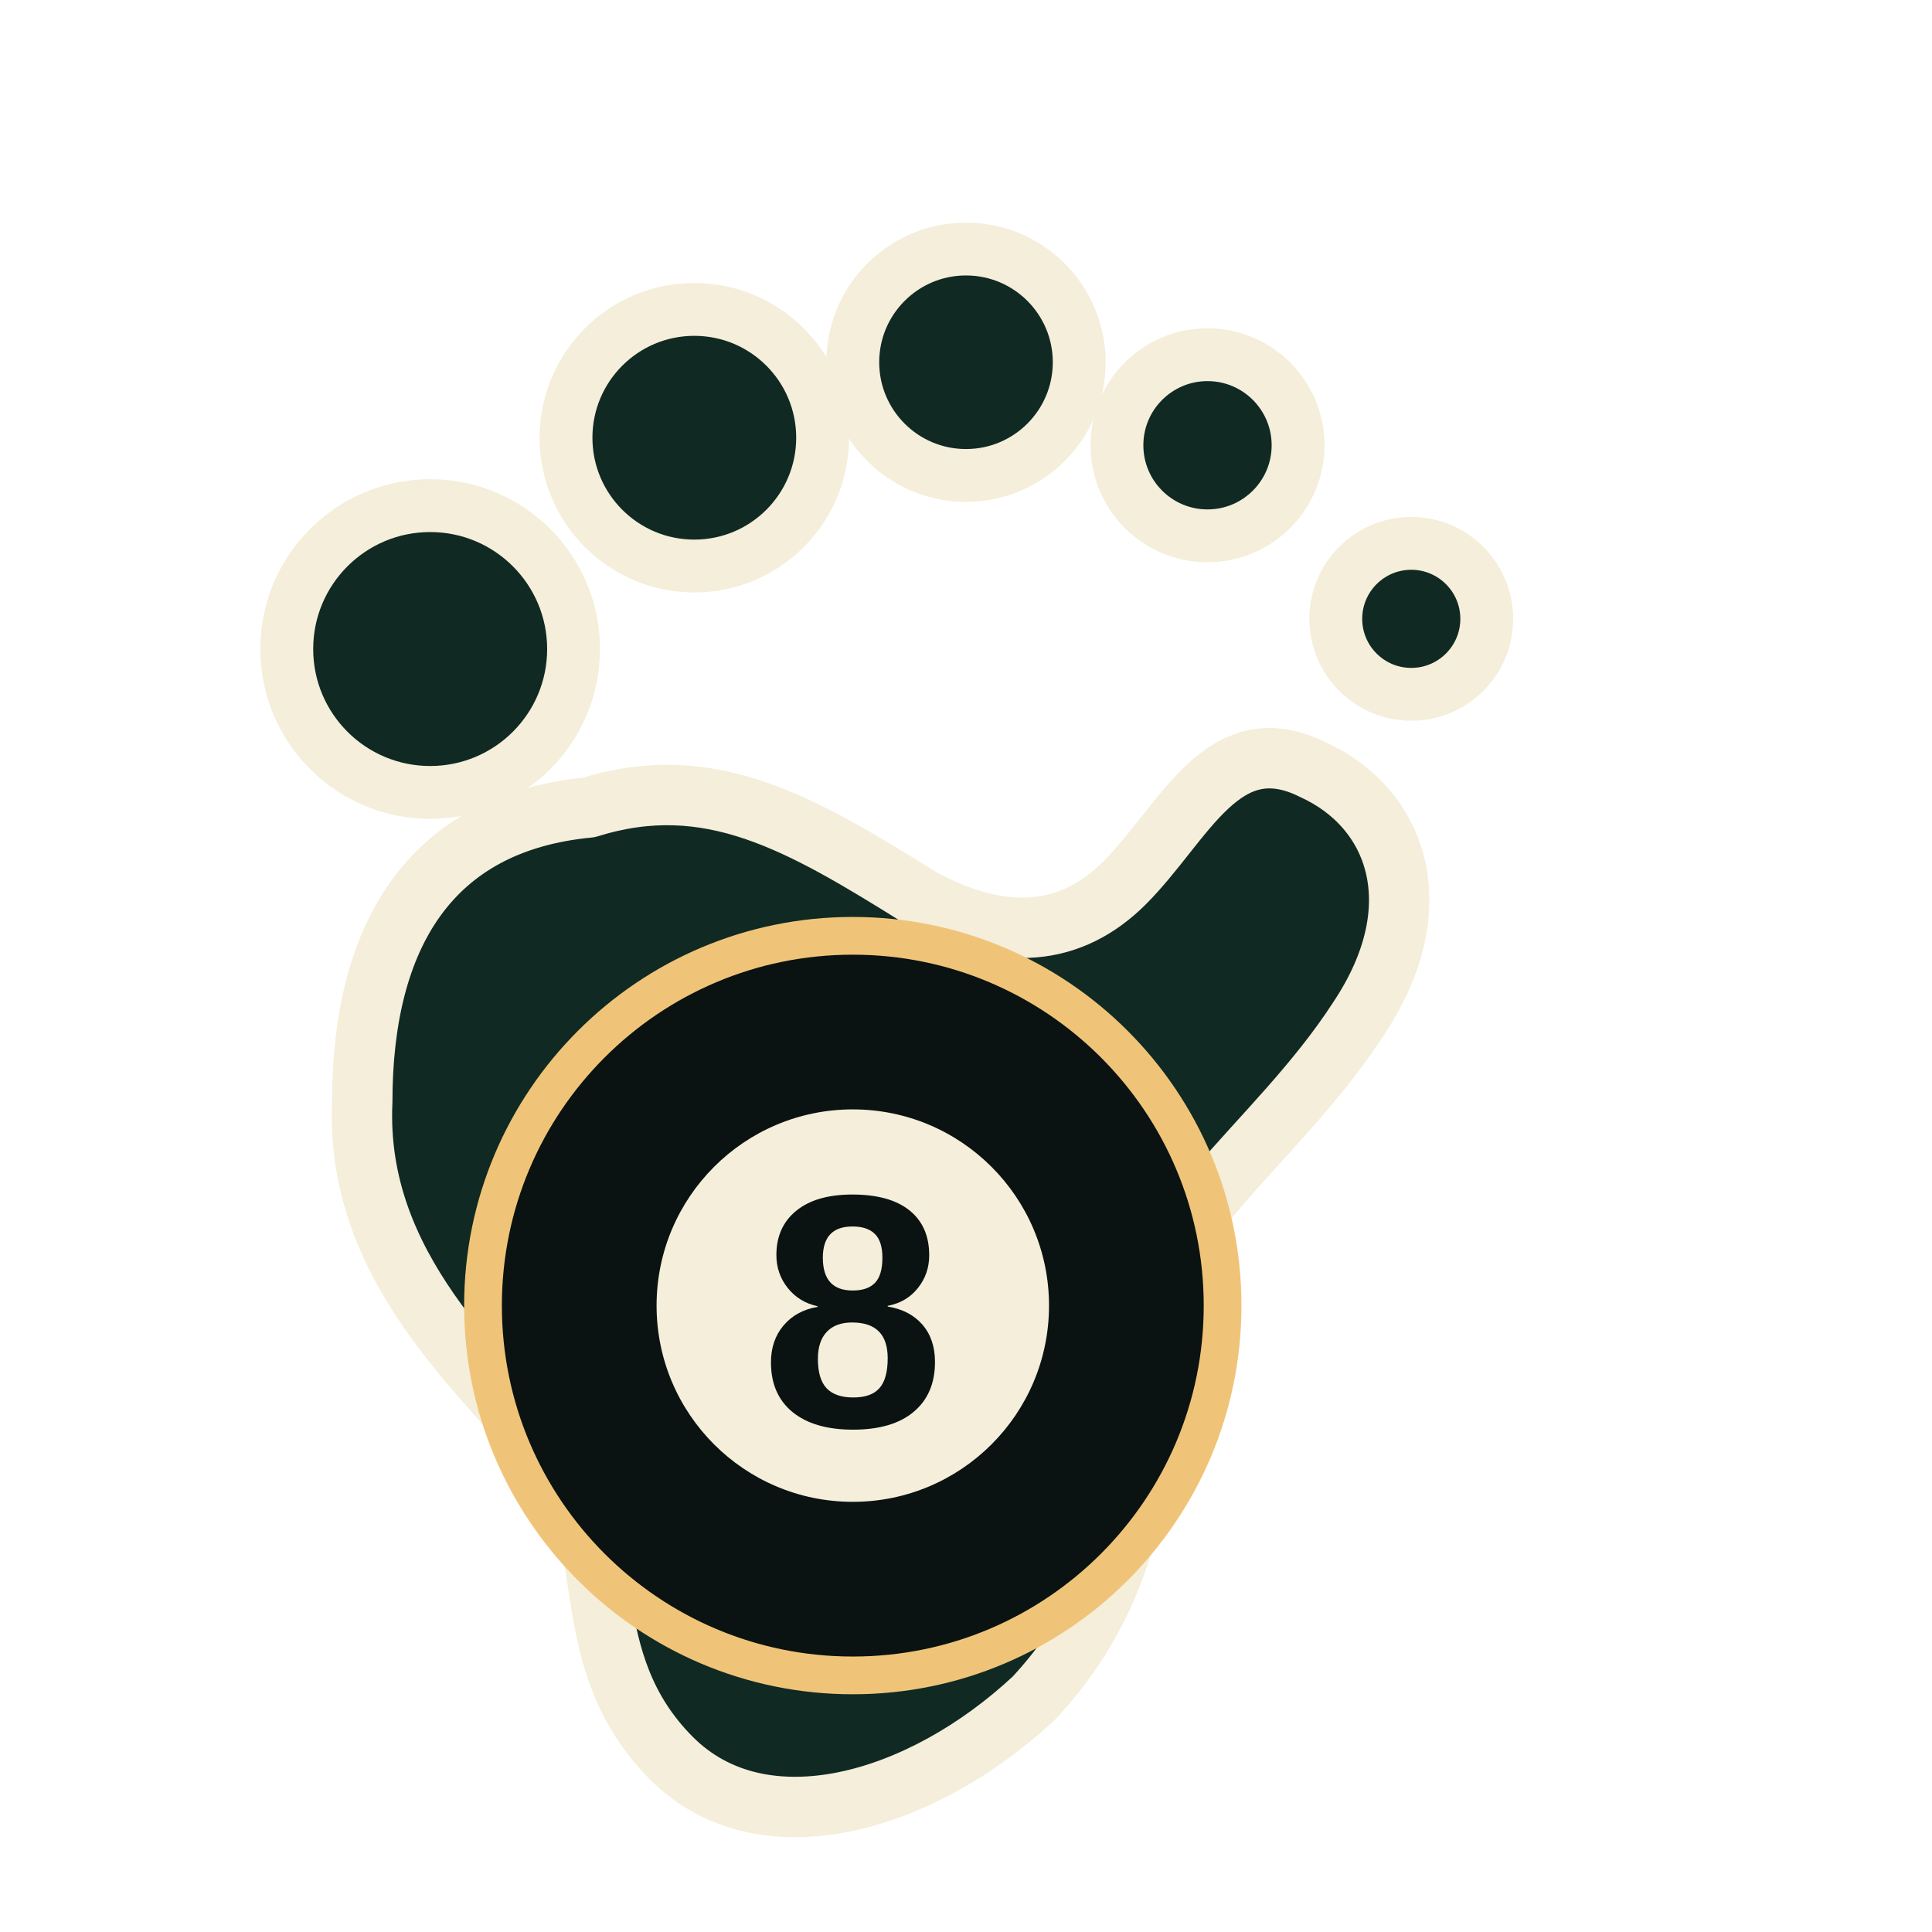
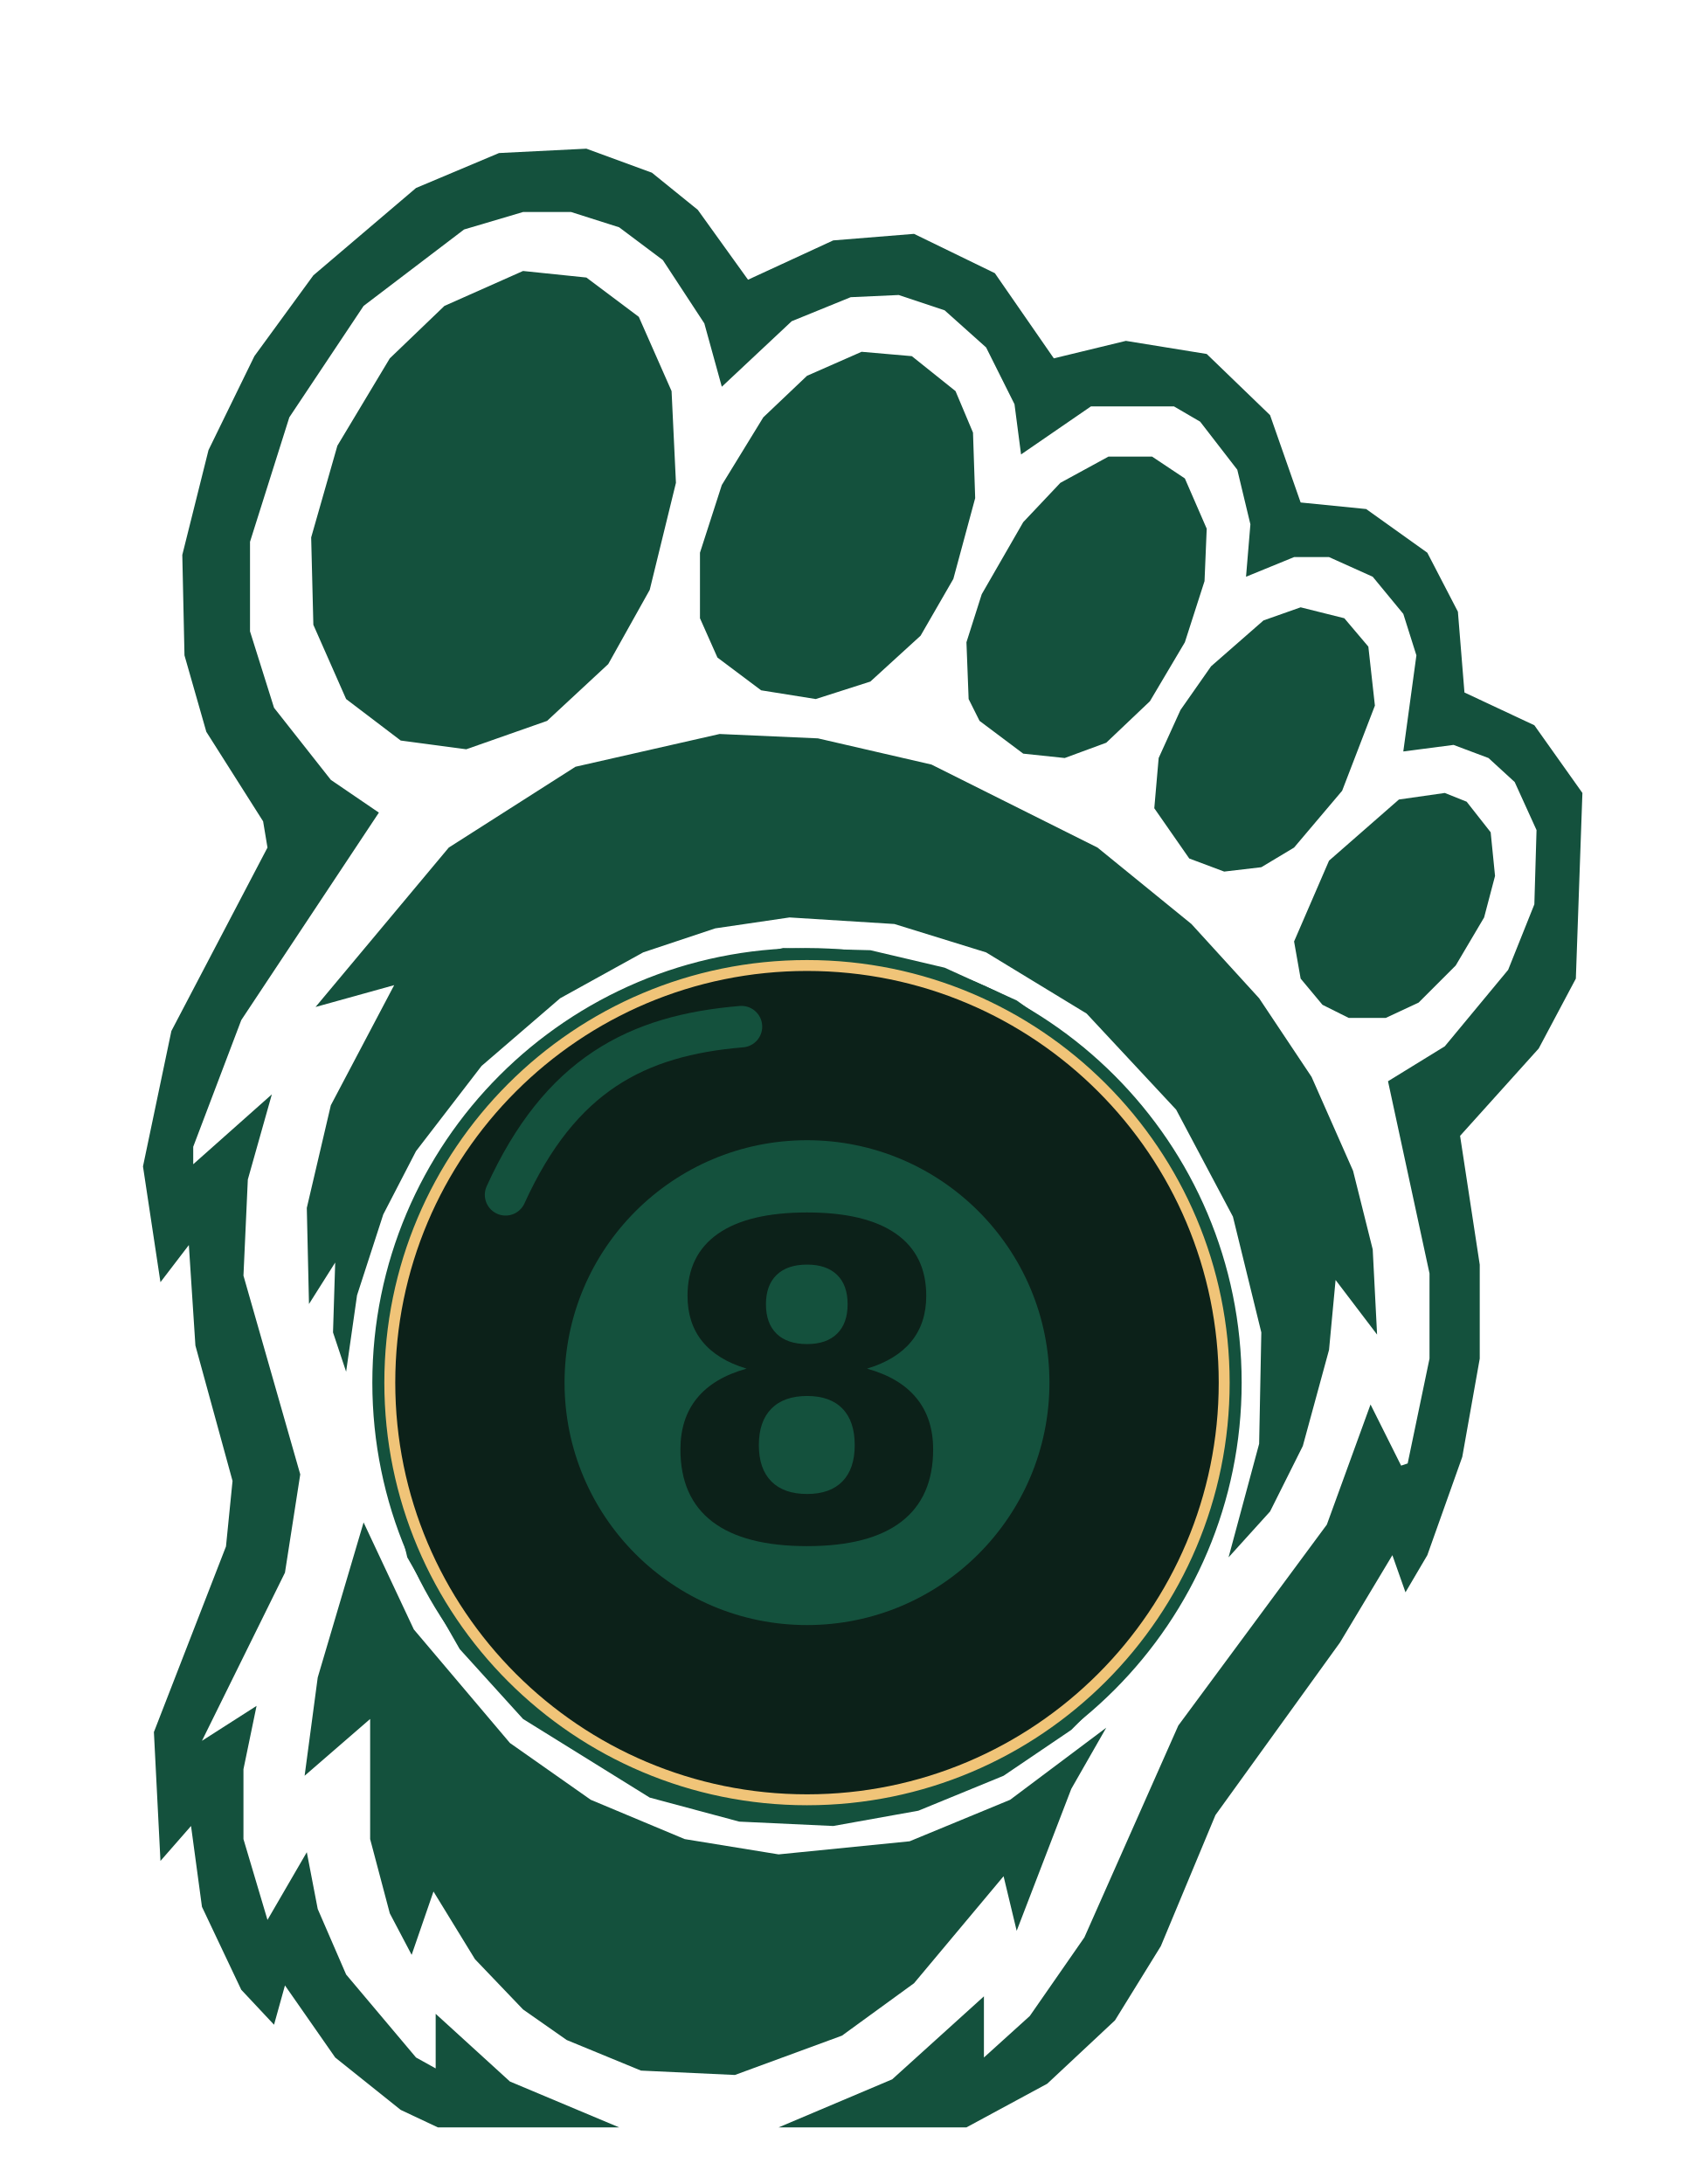
- <svg xmlns="http://www.w3.org/2000/svg" width="256" height="256" viewBox="0 0 256 256" role="img" aria-label="Squatch Pool brand artwork">
-   <defs />
-   <path d="M78 107 C57 109 48 124 48 146 C47 168 64 182 74 194 C82 204 76 220 89 233 C101 245 122 239 137 225 C151 210 152 192 151 179 C151 163 169 152 180 135 C190 120 185 107 174 102 C162 96 157 109 149 117 C142 124 133 125 122 119 C106 109 94 102 78 107 Z" fill="#102923" stroke="#F4EEDA" stroke-width="8" stroke-linejoin="round" />
-   <circle cx="57" cy="86" r="19" fill="#102923" stroke="#F4EEDA" stroke-width="7" />
-   <circle cx="92" cy="58" r="17" fill="#102923" stroke="#F4EEDA" stroke-width="7" />
-   <circle cx="128" cy="48" r="15" fill="#102923" stroke="#F4EEDA" stroke-width="7" />
-   <circle cx="160" cy="59" r="12" fill="#102923" stroke="#F4EEDA" stroke-width="7" />
-   <circle cx="187" cy="82" r="10" fill="#102923" stroke="#F4EEDA" stroke-width="7" />
-   <circle cx="113" cy="173" r="49" fill="#0A1311" stroke="#F0C478" stroke-width="5" />
-   <circle cx="113" cy="173" r="26" fill="#F4EEDA" />
-   <text x="113" y="189" text-anchor="middle" font-family="Arial,Helvetica,sans-serif" font-size="44" font-weight="900" fill="#0A1311">8</text>
+ <svg xmlns="http://www.w3.org/2000/svg" width="800" height="1040" viewBox="0 0 800 1040">
+   <g transform="translate(40 50) scale(1.04)">
+     <path d="M128,649 107,720 101,765 131,739 131,794 140,828 150,847 160,818 179,849 201,872 221,886 255,900 298,902 347,884 380,860 421,811 427,836 452,771 468,743 424,776 378,795 318,801 275,794 232,776 195,750 151,698Z M320,386 259,401 222,422 188,452 164,484 144,525 135,561 133,602 148,665 172,707 201,739 259,775 300,786 343,788 382,781 421,765 452,744 479,717 501,685 520,639 527,601 527,568 520,531 502,487 486,462 458,432 427,410 394,395 360,387Z M327,467 362,470 402,491 432,527 445,568 442,613 422,653 385,685 347,697 307,694 265,671 249,654 234,628 225,590 231,547 252,509 284,481Z M326,498 302,508 288,525 286,549 303,571 280,592 276,621 282,636 300,653 317,660 342,662 365,656 380,646 393,627 396,610 387,585 370,572 387,550 388,533 383,520 359,501Z M333,585 349,589 361,606 358,623 341,636 323,633 311,618 314,597Z M333,519 348,522 357,534 354,550 340,559 325,555 317,543 319,529Z M321,415 323,425 314,437 274,454 249,471 227,493 203,527 189,530 180,523 180,508 192,483 229,442 250,428 287,413 313,410Z M633,319 623,315 602,318 570,346 554,383 557,400 567,412 579,418 596,418 611,411 628,394 641,372 646,353 644,333Z M106,413 142,403 113,458 102,505 103,549 115,530 114,562 120,580 125,545 137,508 152,479 182,440 218,409 256,388 289,377 323,372 371,375 413,388 459,416 500,460 526,509 539,562 538,613 524,665 543,644 558,614 570,570 573,538 592,563 590,524 581,488 562,445 538,409 507,375 464,340 388,302 336,290 291,288 225,303 167,340Z M577,235 557,230 540,236 516,257 502,277 492,299 490,322 506,345 522,351 539,349 554,340 576,314 591,275 588,248Z M489,161 469,161 447,173 430,191 411,224 404,246 405,272 410,282 430,297 449,299 468,292 488,273 504,246 513,218 514,194 504,171Z M379,115 356,113 331,124 311,143 292,174 282,205 282,235 290,253 310,268 335,272 360,264 383,243 398,217 408,180 407,150 399,131Z M230,79 201,76 165,92 140,116 116,156 104,198 105,238 120,272 145,291 175,295 212,282 240,256 259,222 271,173 269,131 254,97Z M190,22 152,38 105,78 78,115 57,158 45,206 46,252 56,287 82,328 84,340 40,424 27,486 35,539 48,522 51,568 68,630 65,660 32,745 35,804 49,788 54,825 72,863 87,879 92,861 115,894 145,918 162,926 245,926 195,905 161,874 161,899 152,894 120,856 107,826 102,800 84,831 73,794 73,762 79,733 54,749 92,672 99,627 73,536 75,492 86,453 50,485 50,477 72,419 135,324 113,309 87,276 76,241 76,200 94,143 128,92 174,57 201,49 223,49 245,56 265,71 284,100 292,129 324,99 351,88 373,87 394,94 413,111 426,137 429,160 461,138 499,138 511,145 528,167 534,192 532,216 554,207 570,207 590,216 604,233 610,252 604,296 627,293 643,299 655,310 665,332 664,366 652,396 623,431 597,447 616,535 616,574 606,622 603,623 589,595 569,650 501,742 458,839 433,875 412,894 412,866 370,904 318,926 404,926 441,906 472,877 493,843 518,783 575,704 599,664 605,681 615,664 631,619 639,574 639,531 630,472 666,432 683,400 686,315 664,284 632,269 629,232 615,205 587,185 557,182 543,142 514,114 477,108 444,116 417,77 380,59 343,62 304,80 281,48 260,31 230,20Z" fill="#14513D" fill-rule="evenodd" />
+     <circle cx="331" cy="585" r="195" fill="#0C2119" stroke="#14513D" stroke-width="8" />
+     <circle cx="331" cy="585" r="191" fill="none" stroke="#F0C478" stroke-width="5" />
+     <path d="M193 499 C218 444 253 426 301 422" fill="none" stroke="#14513D" stroke-width="19" stroke-linecap="round" />
+     <circle cx="331" cy="585" r="111" fill="#14513D" />
+     <text x="331" y="657" text-anchor="middle" font-family="DejaVu Sans,Arial,Helvetica,sans-serif" font-size="202" font-weight="900" fill="#0C2119">8</text>
+   </g>
</svg>
